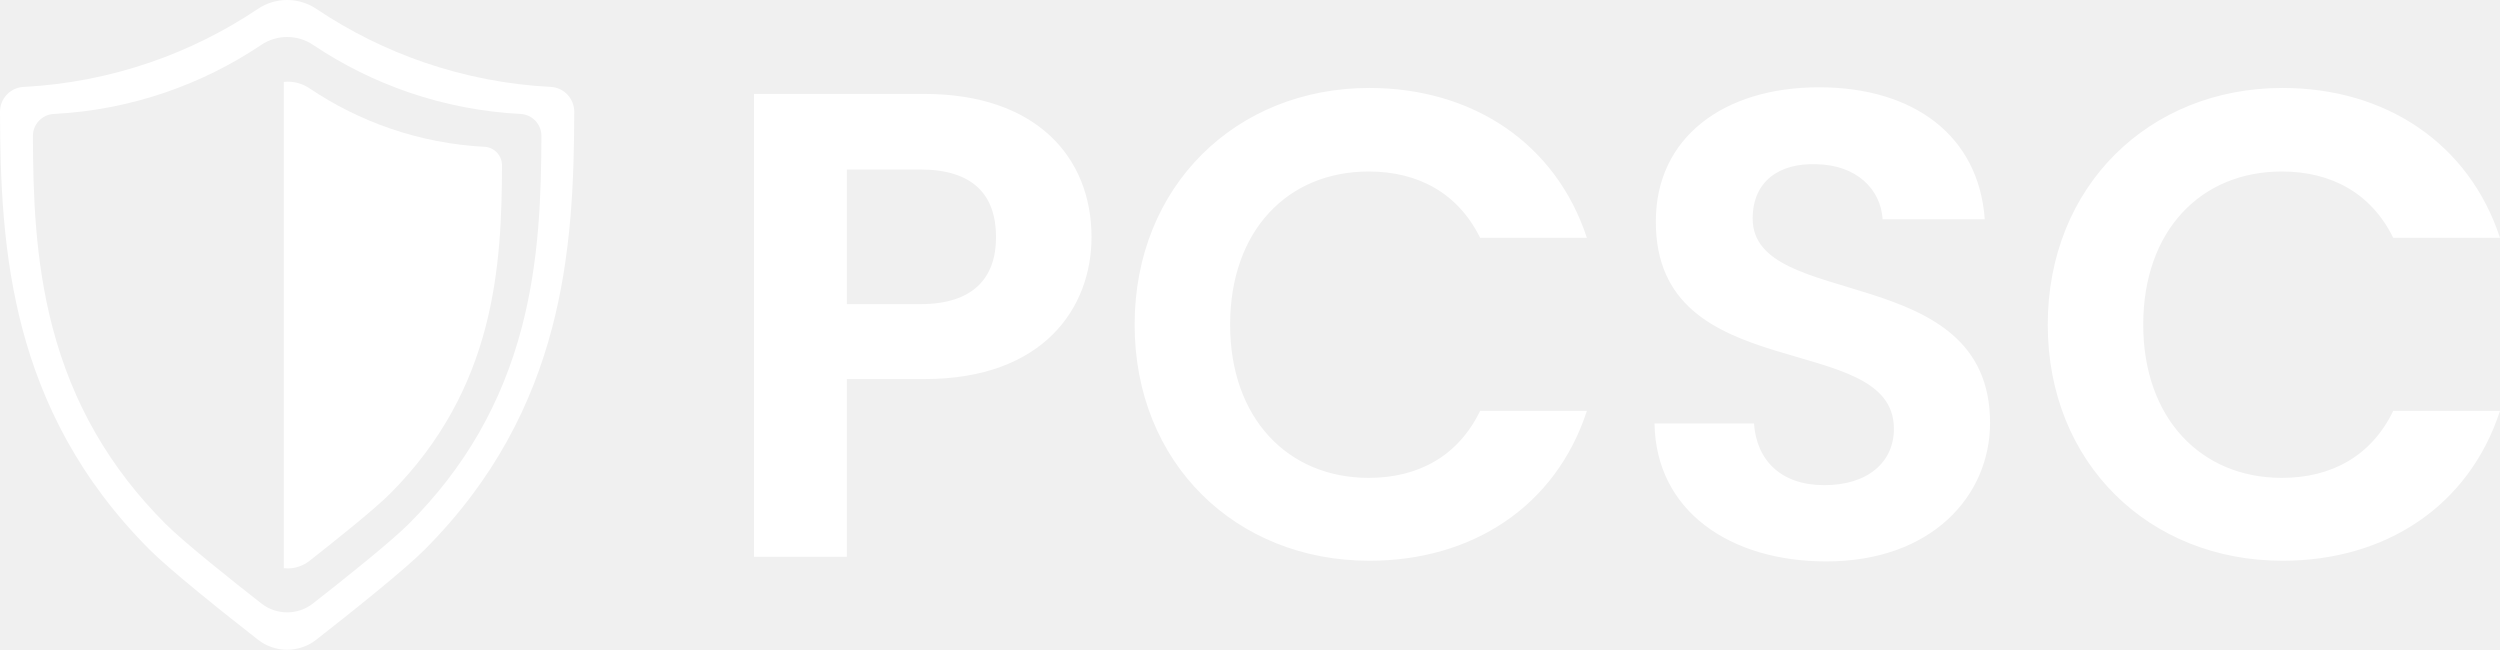
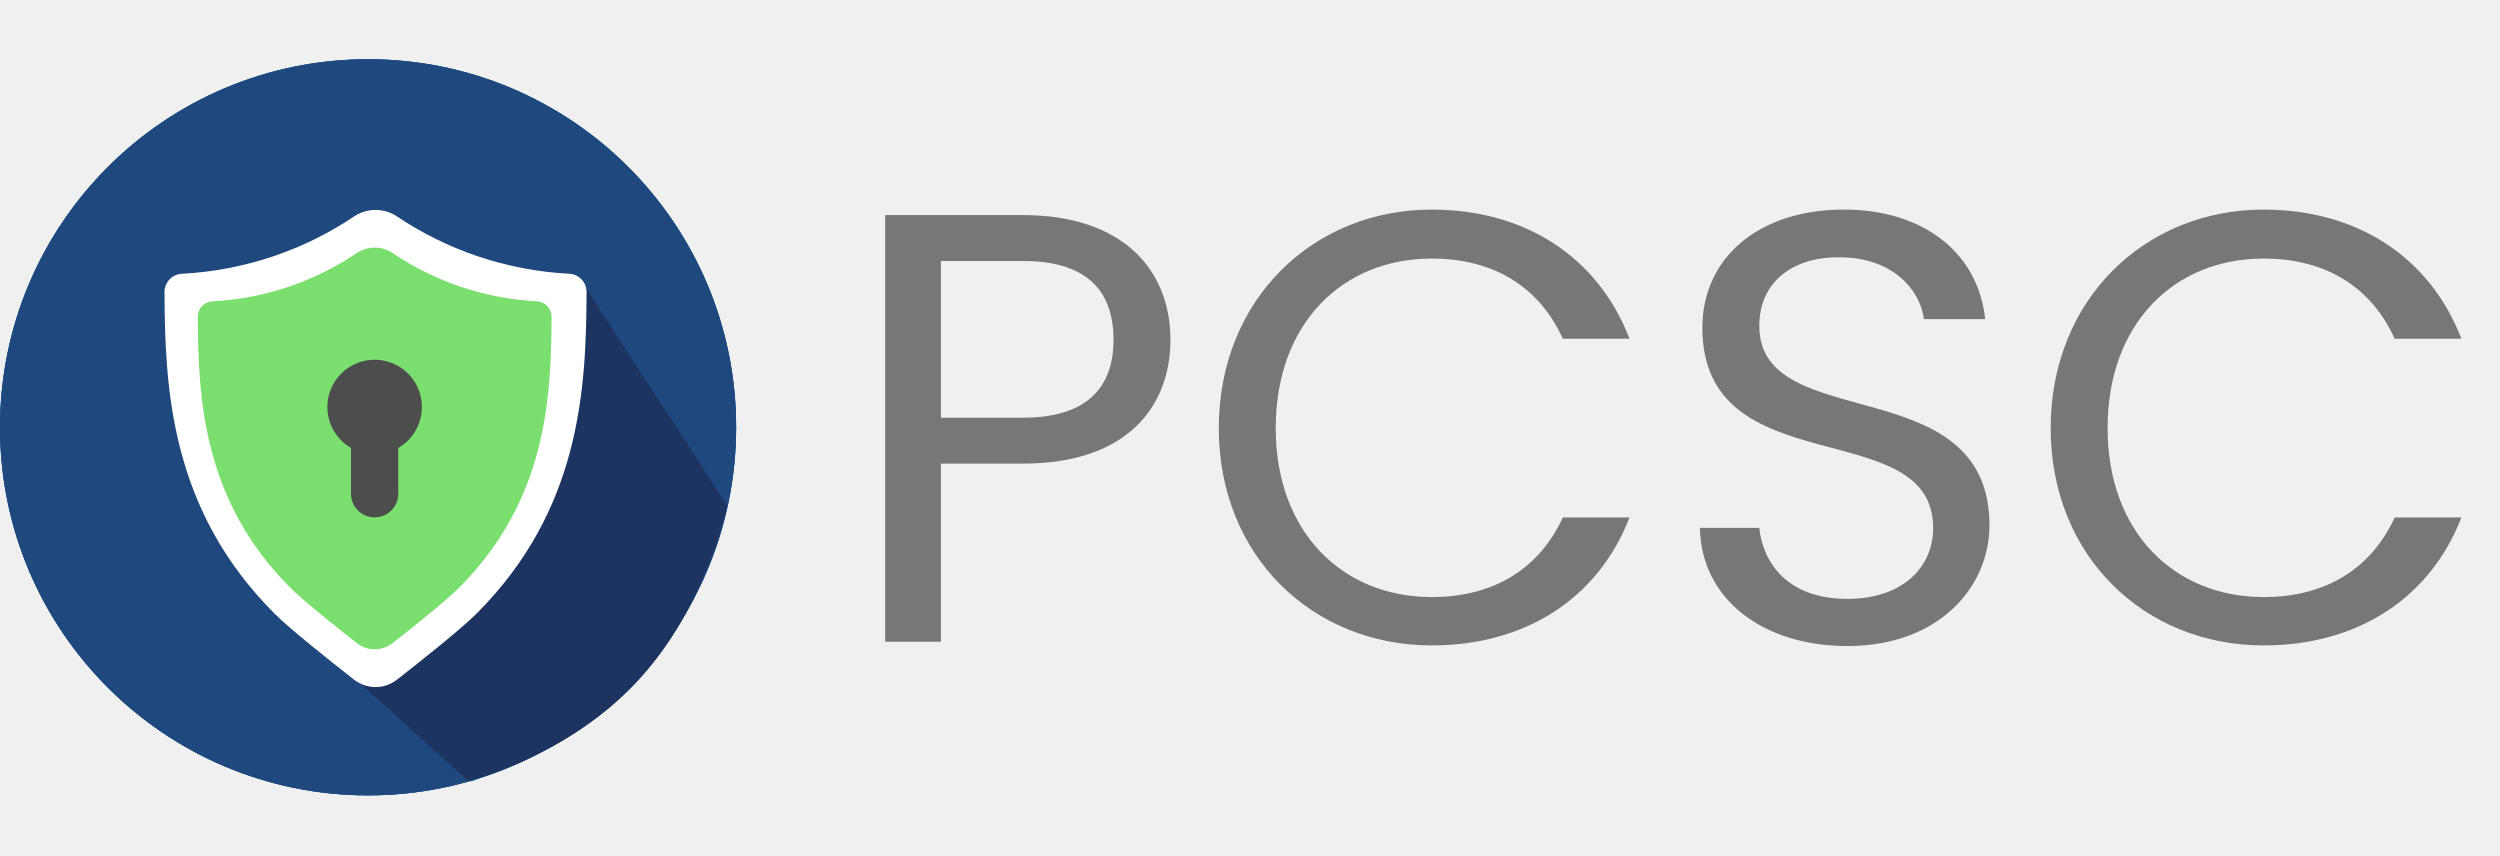
- <svg xmlns="http://www.w3.org/2000/svg" width="2804.91" height="728.993" viewBox="0 0 2804.91 728.993">
-   <g id="pcsc" transform="translate(-6409.378 2527.69)">
-     <g id="Group_1865" data-name="Group 1865" transform="translate(15993 -12826)">
-       <path id="Subtraction_41" data-name="Subtraction 41" d="M322.138,728.992a52.983,52.983,0,0,1-32.674-11.262c-17.212-13.451-42.67-33.532-66.2-52.808-26.342-21.576-44.915-37.738-55.2-48.035-9.728-9.736-19.139-19.823-27.969-29.981-8.611-9.906-16.915-20.16-24.681-30.478-7.562-10.048-14.829-20.44-21.6-30.889-6.581-10.159-12.879-20.661-18.721-31.215-5.668-10.24-11.067-20.823-16.049-31.454-4.823-10.293-9.393-20.928-13.583-31.608-4.047-10.316-7.856-20.973-11.323-31.676-3.338-10.3-6.456-20.956-9.268-31.659C14.8,329.639,8.05,288.835,4.222,243.182c-1.573-18.765-2.666-38.4-3.341-60.037C.353,166.208.082,148.454,0,125.579a27.981,27.981,0,0,1,7.58-19.342,27.631,27.631,0,0,1,18.811-8.711A519.837,519.837,0,0,0,168.055,70.172a520.552,520.552,0,0,0,121.2-60.131,58.908,58.908,0,0,1,65.8,0A520.244,520.244,0,0,0,476.234,70.172,519.774,519.774,0,0,0,617.9,97.51a27.636,27.636,0,0,1,18.806,8.712,27.975,27.975,0,0,1,7.586,19.341c-.084,22.884-.357,40.639-.886,57.571-.676,21.636-1.77,41.275-3.344,60.041-3.831,45.656-10.584,86.462-20.645,124.748-2.812,10.7-5.931,21.354-9.269,31.659-3.467,10.7-7.277,21.363-11.323,31.677-4.191,10.682-8.761,21.317-13.583,31.609-4.982,10.632-10.382,21.215-16.049,31.454-5.841,10.554-12.14,21.056-18.721,31.215-6.77,10.45-14.036,20.843-21.6,30.89C521.1,566.746,512.8,577,504.188,586.906c-8.83,10.158-18.241,20.245-27.969,29.981-10.287,10.3-28.861,26.458-55.2,48.035-23.529,19.272-48.989,39.355-66.2,52.808a52.983,52.983,0,0,1-32.674,11.262ZM322.2,41.5a52.133,52.133,0,0,0-29.132,8.893,460.988,460.988,0,0,1-107.326,53.248,460.352,460.352,0,0,1-125.45,24.222,24.688,24.688,0,0,0-23.37,24.842c.228,64.165,2.137,138.957,22.017,214.608,22.449,85.427,63.926,157.542,126.8,220.464,20.946,20.963,76.35,64.948,107.512,89.3a46.949,46.949,0,0,0,57.868,0c31.161-24.353,86.565-68.337,107.512-89.3,62.875-62.922,104.353-135.037,126.8-220.466,19.878-75.641,21.793-150.443,22.027-214.619a24.689,24.689,0,0,0-23.371-24.842,460.313,460.313,0,0,1-125.449-24.21A460.652,460.652,0,0,1,351.333,50.394,52.133,52.133,0,0,0,322.2,41.5Z" transform="translate(-9583.622 10298.311)" fill="#fff" />
-       <path id="Subtraction_42" data-name="Subtraction 42" d="M4.369,546.09A39.653,39.653,0,0,1,0,545.848V.22C1.453.074,2.926,0,4.379,0A43.835,43.835,0,0,1,28.935,7.522a387.749,387.749,0,0,0,90.453,45.044,386.771,386.771,0,0,0,105.739,20.48,20.6,20.6,0,0,1,14.037,6.526,21,21,0,0,1,5.661,14.489c-.2,54.288-1.811,117.565-18.567,181.552a429.964,429.964,0,0,1-15.37,47.445A398.855,398.855,0,0,1,188.77,370.3a398.931,398.931,0,0,1-30.094,46.522c-5.8,7.729-11.995,15.411-18.422,22.831-6.592,7.61-13.616,15.167-20.877,22.459-7.679,7.713-21.542,19.82-41.2,35.984C60.6,512.539,41.6,527.579,28.757,537.654A39.453,39.453,0,0,1,4.369,546.09Z" transform="translate(-9265.208 10389.958)" fill="#fff" />
+ <svg xmlns="http://www.w3.org/2000/svg" width="2106.303" height="720.908" viewBox="0 0 2106.303 720.908">
+   <defs>
+     <clipPath id="clip-path">
+       <rect width="1400.226" height="720.908" fill="none" />
+     </clipPath>
+   </defs>
+   <g id="pcsc" transform="translate(10416.65 -9121)">
+     <g id="Group_1632" data-name="Group 1632" transform="translate(-10416.65 9121)">
+       <path id="Path_1569" data-name="Path 1569" d="M310.108,0C481.375,0,620.215,138.84,620.215,310.108S481.375,620.215,310.108,620.215,0,481.375,0,310.108,138.84,0,310.108,0Z" transform="translate(0 49.909)" fill="#39a3ed" />
+       <g id="Component_6_1" data-name="Component 6 – 1" transform="translate(706.077 0)" clip-path="url(#clip-path)">
+         <path id="Path_1577" data-name="Path 1577" d="M61.253,44.031V-87.995h69.107c53.636,0,76.328,24.755,76.328,66.529,0,40.227-22.692,65.5-76.328,65.5Zm193.4-65.5c0-58.793-39.711-105.208-124.29-105.208H14.322V232.787H61.253V82.711h69.107C219.581,82.711,254.651,33.2,254.651-21.466ZM295.393,52.8c0,107.787,78.906,183.083,179.473,183.083,77.875,0,139.762-38.68,166.58-107.787H585.231c-19.6,42.805-57.761,67.044-110.365,67.044-75.3,0-131.51-54.667-131.51-142.341,0-88.189,56.214-142.856,131.51-142.856,52.6,0,90.768,24.239,110.365,67.56h56.214c-26.818-69.623-88.705-108.818-166.58-108.818C374.3-131.316,295.393-54.988,295.393,52.8Zm649.3,82c0-133.057-193.913-75.3-193.913-168.127,0-38.68,30.428-58.793,69.107-57.761C863.724-90.574,886.416-63.24,889.51-39h51.573c-5.673-54.667-50.541-92.315-119.133-92.315-71.17,0-119.133,40.227-119.133,99.535,0,133.573,194.429,71.686,194.429,168.643,0,34.038-26.818,59.824-72.2,59.824-50.026,0-71.17-29.912-74.265-59.824H700.754c1.031,59.309,52.088,99.535,124.29,99.535C902.919,236.4,944.693,185.856,944.693,134.8Zm51.573-82c0,107.787,78.906,183.083,179.473,183.083,77.875,0,139.762-38.68,166.58-107.787H1286.1c-19.6,42.805-57.761,67.044-110.365,67.044-75.3,0-131.51-54.667-131.51-142.341,0-88.189,56.214-142.856,131.51-142.856,52.6,0,90.768,24.239,110.365,67.56h56.214c-26.818-69.623-88.7-108.818-166.58-108.818C1075.172-131.316,996.266-54.988,996.266,52.8Z" transform="translate(25.389 307.894)" fill="#777" />
+       </g>
+       <path id="Path_1571" data-name="Path 1571" d="M-6194.1,5910l1.473,1.814,124.482,173.9s-14.559,89.074-69.318,151.113-149.729,97.047-149.729,97.047l-86.307-79.541Z" transform="translate(6684.11 -5675.349)" fill="#2f8eb2" />
+       <path id="Path_1568" data-name="Path 1568" d="M286.891,54.727a287.171,287.171,0,0,1-66.882-33.159,32.535,32.535,0,0,0-36.313,0,287.242,287.242,0,0,1-66.89,33.159A287.253,287.253,0,0,1,38.621,69.81,15.363,15.363,0,0,0,24.055,85.28c.294,82.5,5.381,183.568,92.75,270.93,12.826,12.826,46.085,39.274,67.006,55.61a29.287,29.287,0,0,0,36.066,0c20.92-16.336,54.18-42.784,67.006-55.61,87.37-87.362,92.456-188.431,92.758-270.938A15.368,15.368,0,0,0,365.076,69.8a287.206,287.206,0,0,1-78.185-15.076Z" transform="translate(114.551 160.839)" fill="#fff" />
+       <path id="Path_1570" data-name="Path 1570" d="M244.35,48.608a240.272,240.272,0,0,1-56.057-27.915,27.169,27.169,0,0,0-30.436,0,240.333,240.333,0,0,1-56.064,27.915,239.814,239.814,0,0,1-65.53,12.7A12.909,12.909,0,0,0,24.055,74.33c.246,69.453,4.51,154.54,77.738,228.088,10.75,10.8,38.626,33.064,56.161,46.816a24.461,24.461,0,0,0,30.228,0c17.534-13.753,45.411-36.019,56.16-46.816,73.229-73.547,77.492-158.634,77.745-228.094A12.914,12.914,0,0,0,309.88,61.3a239.774,239.774,0,0,1-65.53-12.692Z" transform="translate(142.603 192.579)" fill="#7bdf70" />
+       <path id="Path_1572" data-name="Path 1572" d="M149.132,95.941A39.832,39.832,0,1,0,89.384,130.4v38.564a19.916,19.916,0,0,0,39.832,0V130.4a39.778,39.778,0,0,0,19.916-34.461Z" transform="translate(206.329 247.006)" fill="#777" />
    </g>
-     <path id="Path_1834" data-name="Path 1834" d="M155.5-283.464V-434.5H238.08c58.776,0,84.816,28.272,84.816,75.888,0,46.128-26.04,75.144-84.816,75.144Zm274.536-75.144c0-90.024-62.5-160.7-187.488-160.7H51.336V0H155.5V-199.392h87.048C376.464-199.392,430.032-279.744,430.032-358.608Zm48.36,98.208c0,155.5,113.832,264.864,263.376,264.864,115.32,0,209.064-61.008,244.032-168.144H866.016c-24.552,50.592-69.192,75.144-124.992,75.144-90.768,0-155.5-66.96-155.5-171.864,0-105.648,64.728-171.864,155.5-171.864,55.8,0,100.44,24.552,124.992,74.4H985.8C950.832-464.256,857.088-526.008,741.768-526.008,592.224-526.008,478.392-415.9,478.392-260.4Zm959.76,110.112c0-183.024-266.352-124.992-266.352-229.152,0-42.408,30.5-62.5,71.424-61.008,44.64.744,72.168,27.528,74.4,61.752H1432.2c-6.7-93.744-79.608-148.056-186-148.056-107.136,0-183.024,56.544-183.024,150.288-.744,188.232,267.1,120.528,267.1,232.872,0,37.2-29.016,63.24-78.12,63.24-48.36,0-75.888-27.528-78.864-69.192h-111.6c1.488,98.208,84.816,154.752,192.7,154.752C1372.68,5.208,1438.152-68.448,1438.152-150.288ZM1502.88-260.4c0,155.5,113.832,264.864,263.376,264.864,115.32,0,209.064-61.008,244.032-168.144H1890.5c-24.552,50.592-69.192,75.144-124.992,75.144-90.768,0-155.5-66.96-155.5-171.864,0-105.648,64.728-171.864,155.5-171.864,55.8,0,100.44,24.552,124.992,74.4h119.784c-34.968-106.392-128.712-168.144-244.032-168.144C1616.712-526.008,1502.88-415.9,1502.88-260.4Z" transform="translate(7204 -1903)" fill="#fff" />
+     <g id="Group_1633" data-name="Group 1633" transform="translate(-10416.65 9170.909)">
+       <path id="Path_1569-2" data-name="Path 1569" d="M310.108,0C481.375,0,620.215,138.84,620.215,310.108S481.375,620.215,310.108,620.215,0,481.375,0,310.108,138.84,0,310.108,0Z" transform="translate(0 0)" fill="#1f487e" />
+       <path id="Path_1571-2" data-name="Path 1571" d="M-6189.3,5910l1.473,1.814,121.016,186.375s-16.637,85.953-76.943,149.727-141.408,82.488-141.408,82.488l-91.037-82.488Z" transform="translate(6679.314 -5722.485)" fill="#1d3461" />
+       <path id="Path_1568-2" data-name="Path 1568" d="M286.891,54.727a287.171,287.171,0,0,1-66.882-33.159,32.535,32.535,0,0,0-36.313,0,287.242,287.242,0,0,1-66.89,33.159A287.253,287.253,0,0,1,38.621,69.81,15.363,15.363,0,0,0,24.055,85.28c.294,82.5,5.381,183.568,92.75,270.93,12.826,12.826,46.085,39.274,67.006,55.61a29.287,29.287,0,0,0,36.066,0c20.92-16.336,54.18-42.784,67.006-55.61,87.37-87.362,92.456-188.431,92.758-270.938A15.368,15.368,0,0,0,365.076,69.8a287.206,287.206,0,0,1-78.185-15.076Z" transform="translate(114.551 110.93)" fill="#fff" />
+       <path id="Path_1570-2" data-name="Path 1570" d="M244.35,48.608a240.272,240.272,0,0,1-56.057-27.915,27.169,27.169,0,0,0-30.436,0,240.333,240.333,0,0,1-56.064,27.915,239.814,239.814,0,0,1-65.53,12.7A12.909,12.909,0,0,0,24.055,74.33c.246,69.453,4.51,154.54,77.738,228.088,10.75,10.8,38.626,33.064,56.161,46.816a24.461,24.461,0,0,0,30.228,0c17.534-13.753,45.411-36.019,56.16-46.816,73.229-73.547,77.492-158.634,77.745-228.094A12.914,12.914,0,0,0,309.88,61.3a239.774,239.774,0,0,1-65.53-12.692Z" transform="translate(142.603 142.67)" fill="#7bdf70" />
+       <path id="Path_1572-2" data-name="Path 1572" d="M149.132,95.941A39.832,39.832,0,1,0,89.384,130.4v38.564a19.916,19.916,0,0,0,39.832,0V130.4a39.778,39.778,0,0,0,19.916-34.461Z" transform="translate(206.329 197.097)" fill="#777" />
+     </g>
+     <g id="Group_1635" data-name="Group 1635" transform="translate(-10416.65 9170.909)">
+       <path id="Path_1569-3" data-name="Path 1569" d="M310.108,0C481.375,0,620.215,138.84,620.215,310.108S481.375,620.215,310.108,620.215,0,481.375,0,310.108,138.84,0,310.108,0Z" transform="translate(0 0)" fill="#1f487e" />
+       <path id="Path_1571-3" data-name="Path 1571" d="M-6189.3,5910l1.473,1.814,121.016,186.375s-16.637,85.953-76.943,149.727-141.408,82.488-141.408,82.488l-91.037-82.488Z" transform="translate(6679.314 -5722.485)" fill="#1d3461" />
+       <path id="Path_1568-3" data-name="Path 1568" d="M286.891,54.727a287.171,287.171,0,0,1-66.882-33.159,32.535,32.535,0,0,0-36.313,0,287.242,287.242,0,0,1-66.89,33.159A287.253,287.253,0,0,1,38.621,69.81,15.363,15.363,0,0,0,24.055,85.28c.294,82.5,5.381,183.568,92.75,270.93,12.826,12.826,46.085,39.274,67.006,55.61a29.287,29.287,0,0,0,36.066,0c20.92-16.336,54.18-42.784,67.006-55.61,87.37-87.362,92.456-188.431,92.758-270.938A15.368,15.368,0,0,0,365.076,69.8a287.206,287.206,0,0,1-78.185-15.076Z" transform="translate(114.551 110.93)" fill="#fff" />
+       <path id="Path_1570-3" data-name="Path 1570" d="M244.35,48.608a240.272,240.272,0,0,1-56.057-27.915,27.169,27.169,0,0,0-30.436,0,240.333,240.333,0,0,1-56.064,27.915,239.814,239.814,0,0,1-65.53,12.7A12.909,12.909,0,0,0,24.055,74.33c.246,69.453,4.51,154.54,77.738,228.088,10.75,10.8,38.626,33.064,56.161,46.816a24.461,24.461,0,0,0,30.228,0c17.534-13.753,45.411-36.019,56.16-46.816,73.229-73.547,77.492-158.634,77.745-228.094A12.914,12.914,0,0,0,309.88,61.3a239.774,239.774,0,0,1-65.53-12.692Z" transform="translate(142.603 142.67)" fill="#7bdf70" />
+       <path id="Path_1572-3" data-name="Path 1572" d="M149.132,95.941A39.832,39.832,0,1,0,89.384,130.4v38.564a19.916,19.916,0,0,0,39.832,0V130.4a39.778,39.778,0,0,0,19.916-34.461Z" transform="translate(206.329 197.097)" fill="#4d4d4d" />
+     </g>
  </g>
</svg>
